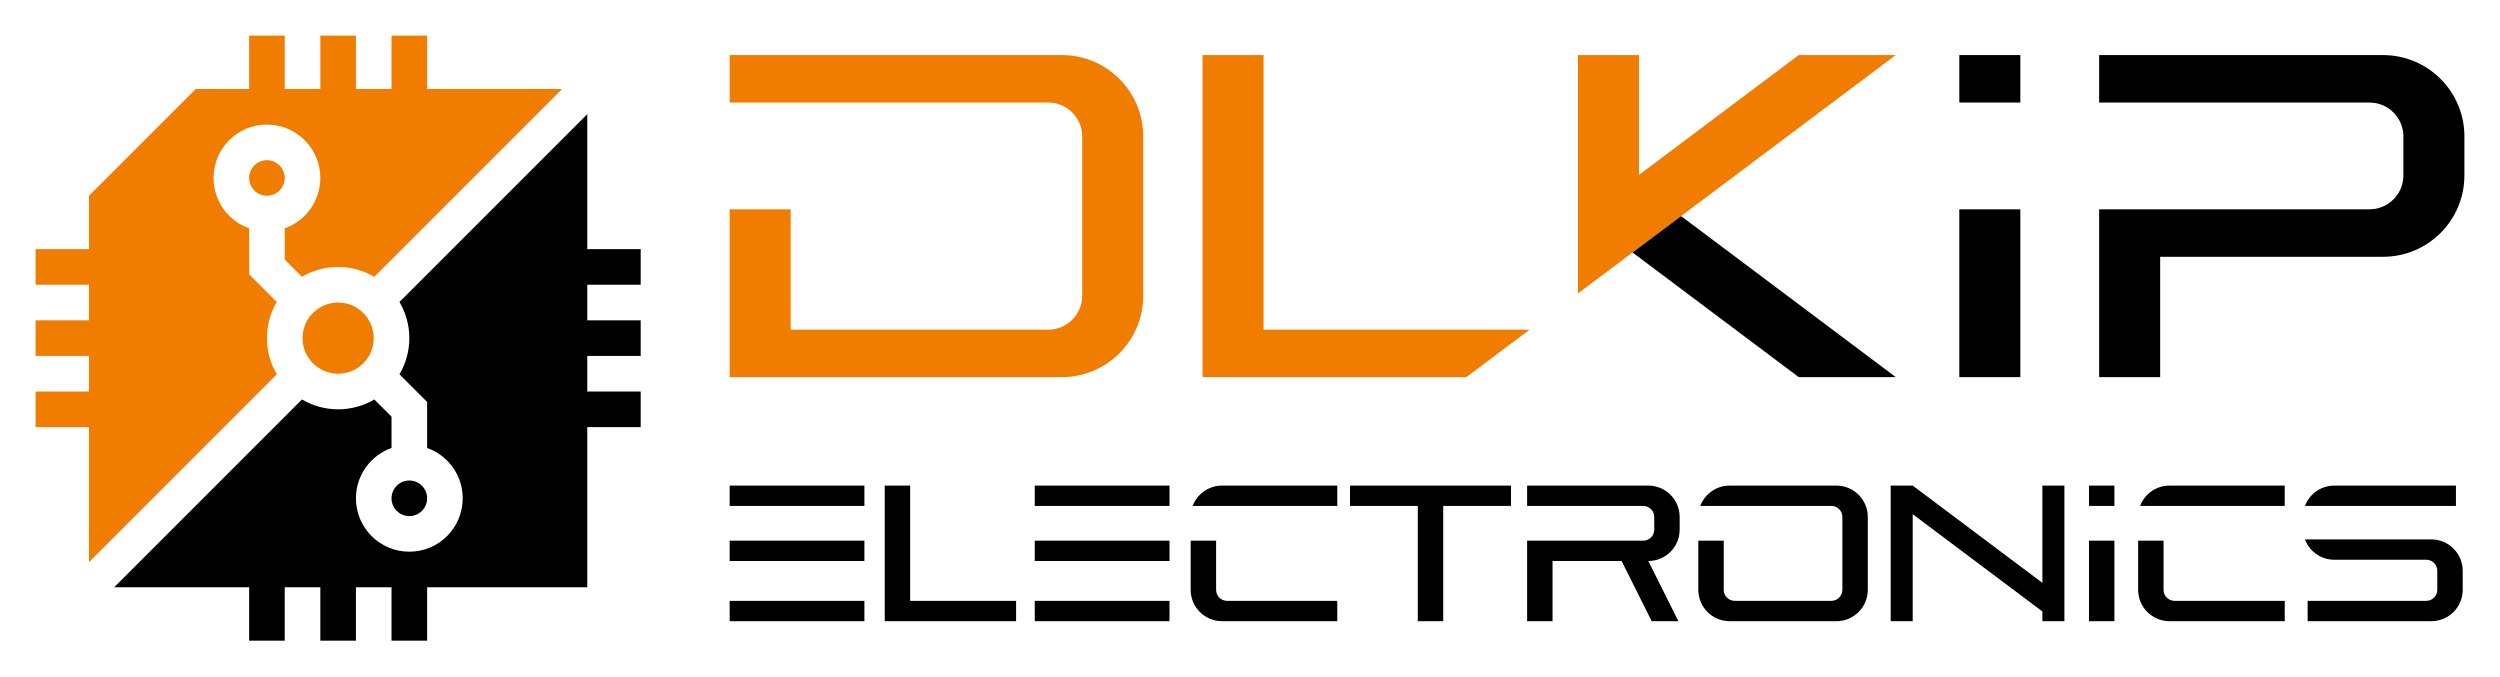
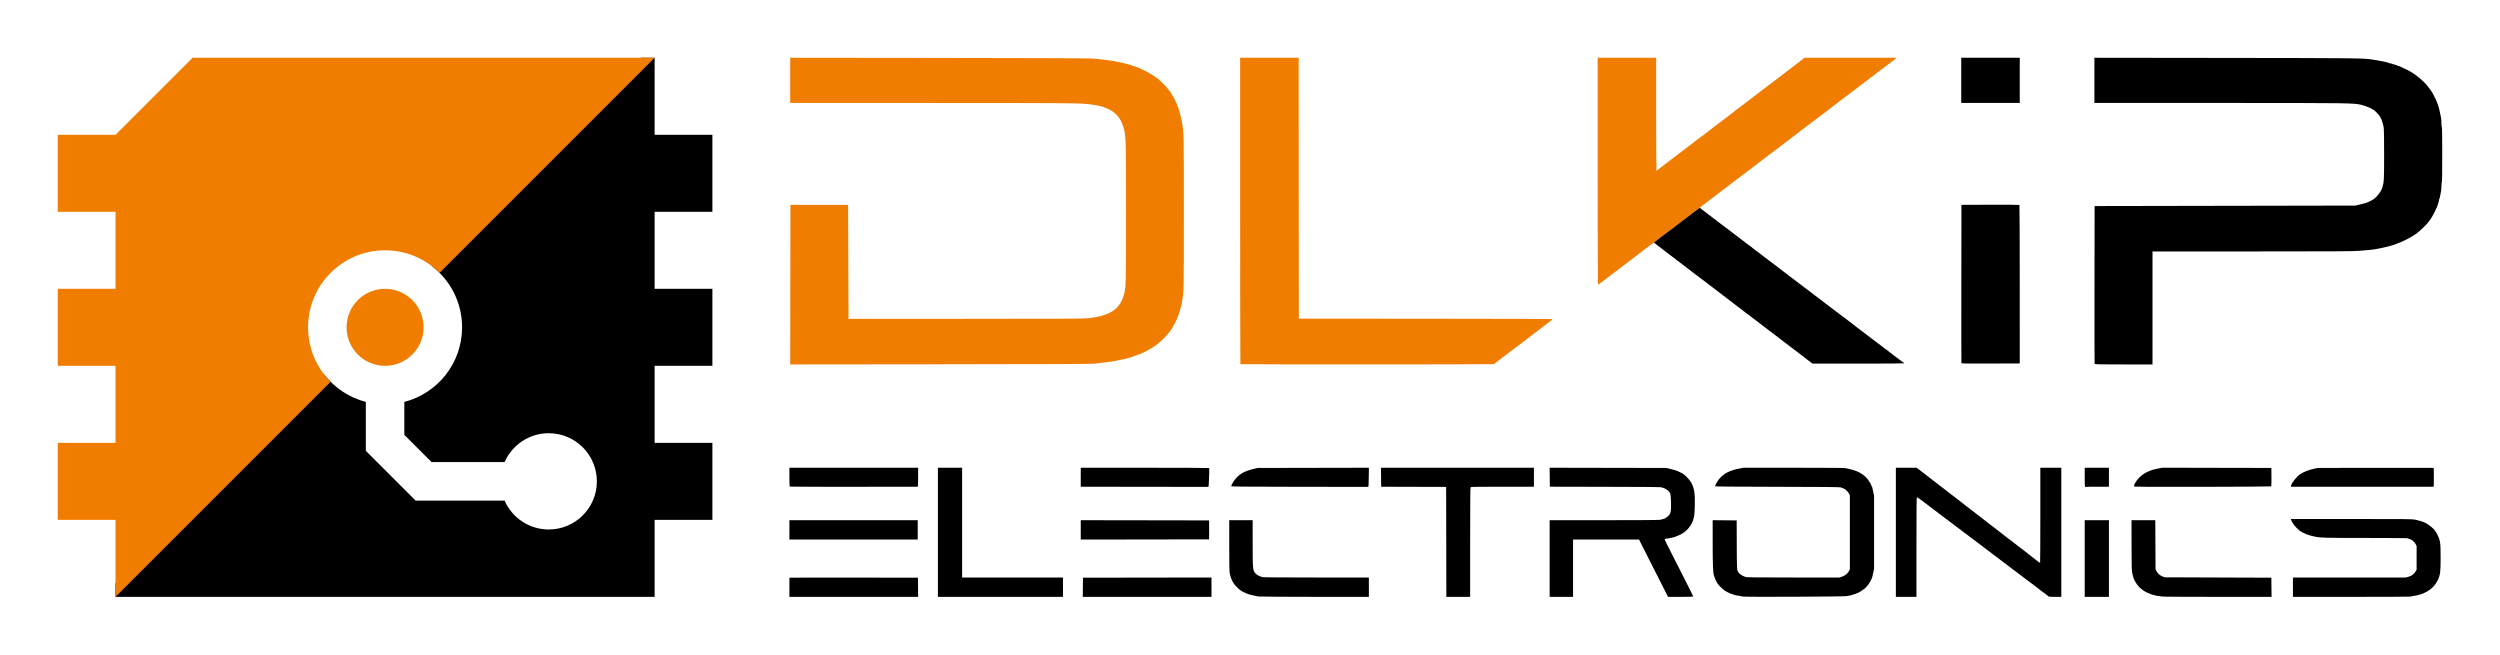
- <svg xmlns="http://www.w3.org/2000/svg" viewBox="0 0 2950 798" width="2950" height="798">
-   <path fill="#F07D00" d="M231 105H294V42H336V105H378V42H420V105H462V42H504V105H663.3L441.67 326.63C429.17 319.24 414.58 315 399 315C383.42 315 368.83 319.24 356.33 326.63L336 306.3V269.42C360.47 260.77 378 237.43 378 210C378 175.21 349.79 147 315 147C280.21 147 252 175.21 252 210C252 237.43 269.53 260.77 294 269.42V323.7L326.63 356.33C319.24 368.83 315 383.42 315 399C315 414.58 319.24 429.17 326.63 441.67L105 663.3V504H42V462H105V420H42V378H105V336H42V294H105V231ZM357 399C357 375.8 375.8 357 399 357C422.2 357 441 375.8 441 399C441 422.2 422.2 441 399 441C375.8 441 357 422.2 357 399ZM294 210C294 198.4 303.4 189 315 189C326.6 189 336 198.4 336 210C336 221.6 326.6 231 315 231C303.4 231 294 221.6 294 210Z" />
-   <path fill="#000000" d="M693 134.7V294H756V336H693V378H756V420H693V462H756V504H693V693H504V756H462V693H420V756H378V693H336V756H294V693H134.7L356.33 471.37C368.83 478.76 383.42 483 399 483C414.58 483 429.17 478.76 441.67 471.37L462 491.7V528.58C437.53 537.23 420 560.57 420 588C420 622.79 448.21 651 483 651C517.79 651 546 622.79 546 588C546 560.57 528.47 537.23 504 528.58V474.3L471.37 441.67C478.76 429.17 483 414.58 483 399C483 383.42 478.76 368.83 471.37 356.33ZM462 588C462 576.4 471.4 567 483 567C494.6 567 504 576.4 504 588C504 599.6 494.6 609 483 609C471.4 609 462 599.6 462 588Z" />
-   <path fill="#F07D00" d="M861 65H1253C1306.02 65 1349 107.98 1349 161V349C1349 402.02 1306.02 445 1253 445H861V247H933V389H1237C1259.09 389 1277 371.09 1277 349V161C1277 138.91 1259.09 121 1237 121H861ZM1419 65H1491V389H1805L1730.33 445H1419ZM1862 65H1934V206.38L2122.5 65H2237L1862 346.25Z" />
-   <path fill="#000000" d="M2477 65H2812C2865.02 65 2908 107.98 2908 161V207C2908 260.02 2865.02 303 2812 303H2549V445H2477V247H2796C2818.09 247 2836 229.09 2836 207V161C2836 138.91 2818.09 121 2796 121H2477ZM2237 445H2122.5L1926.42 297.94L1983.67 255ZM2312 247H2384V445H2312ZM2041 573H2167C2187.43 573 2204 589.57 2204 610V696C2204 716.43 2187.43 733 2167 733H2041C2020.57 733 2004 716.43 2004 696V638H2034V696C2034 703.18 2039.82 709 2047 709H2161C2168.18 709 2174 703.18 2174 696V610C2174 602.82 2168.18 597 2161 597H2006.35C2011.61 582.98 2025.14 573 2041 573ZM1802 573H1945C1965.43 573 1982 589.57 1982 610V625C1982 645.43 1965.43 662 1945 662L1980.5 733H1949L1913.5 662H1832V733H1802V638H1939C1946.18 638 1952 632.18 1952 625V610C1952 602.82 1946.18 597 1939 597H1802ZM2231 573H2257L2410 687.75V573H2436V733H2410V721.5L2257 606.75V733H2231ZM2754.5 660.5C2738.64 660.5 2725.11 650.52 2719.85 636.5H2869C2889.43 636.5 2906 653.07 2906 673.5V696C2906 716.43 2889.43 733 2869 733H2723V709H2863C2870.18 709 2876 703.18 2876 696V673.5C2876 666.32 2870.18 660.5 2863 660.5ZM1593 573H1783V597H1703V733H1673V597H1593ZM1044 573H1074V709H1199V733H1044ZM1405 638H1435V696C1435 703.18 1440.82 709 1448 709H1578V733H1442C1421.57 733 1405 716.43 1405 696ZM2523 638H2553V696C2553 703.18 2558.82 709 2566 709H2696V733H2560C2539.57 733 2523 716.43 2523 696ZM2754.5 573H2898V597H2719.85C2725.11 582.98 2738.64 573 2754.5 573ZM2312 65H2384V121H2312ZM1442 573H1578V597H1407.35C1412.61 582.98 1426.14 573 1442 573ZM2560 573H2696V597H2525.35C2530.61 582.98 2544.14 573 2560 573ZM861 573H1020V597H861ZM1221 573H1380V597H1221ZM861 638H1020V662H861ZM1221 638H1380V662H1221ZM861 709H1020V733H861ZM1221 709H1380V733H1221ZM2465 638H2495V733H2465ZM2465 573H2495V597H2465Z" />
+ <svg xmlns="http://www.w3.org/2000/svg" viewBox="0 0 3097.71 811.14" width="3097.71" height="811.14">
+   <path fill="#000000" d="M401.76 464.09C414.52 480.51 432.54 492.65 453.29 497.99V558.6L514.98 620.29H625.25C634.45 641.35 655.47 656.07 679.93 656.07C712.87 656.07 739.57 629.37 739.57 596.43C739.57 563.49 712.87 536.79 679.93 536.79C655.47 536.79 634.45 551.51 625.25 572.57H534.74L501 538.83V497.99C542.16 487.4 572.57 450.04 572.57 405.57C572.57 374.92 558.12 347.64 535.66 330.18L794.27 71.57H811.14V167H882.71V262.43H811.14V357.86H882.71V453.29H811.14V548.71H882.71V644.14H811.14V739.57H143.14V722.7Z" />
+   <path fill="#F07D00" d="M238.57 71.57H811.14L544.62 338.09C527.35 320.82 503.49 310.14 477.14 310.14C424.44 310.14 381.71 352.87 381.71 405.57C381.71 431.92 392.4 455.78 409.66 473.05L143.14 739.57V644.14H71.57V548.71H143.14V453.29H71.57V357.86H143.14V262.43H71.57V167H143.14ZM429.43 405.57C429.43 379.22 450.79 357.86 477.14 357.86C503.49 357.86 524.86 379.22 524.86 405.57C524.86 431.92 503.49 453.29 477.14 453.29C450.79 453.29 429.43 431.92 429.43 405.57Z" />
+   <path fill="#F07D00" d="M979.26 352.7 979.39 253.82H1050.89L1051.39 395.08L1189.14 395.07C1327.65 395.07 1343.75 394.96 1350.64 394.02C1359.89 392.76 1360.91 392.55 1367.64 390.5C1375.96 387.97 1383.55 382.93 1386.53 377.95C1386.99 377.19 1387.53 376.57 1387.75 376.57C1387.96 376.57 1388.14 376.32 1388.14 376.02C1388.14 375.72 1388.56 374.88 1389.08 374.15C1390.18 372.59 1392.51 366.3 1393.18 363.07C1395.13 353.76 1395.13 353.45 1395.13 263.07C1395.12 173.92 1395.11 173.36 1393.35 162.57C1392.82 159.33 1391.09 154.35 1389.02 150.07C1386.18 144.2 1380.67 138.72 1374.56 135.7C1372.2 134.53 1369.95 133.57 1369.56 133.57C1369.16 133.57 1368.63 133.38 1368.36 133.14C1366.94 131.87 1356.02 129.7 1346.64 128.83C1334.76 127.74 1311.86 127.59 1152.52 127.58L979.14 127.57V71.57L1161.52 71.77C1274.81 71.9 1347.01 72.16 1352.14 72.47C1360.16 72.96 1364.92 73.45 1372.64 74.57C1374.7 74.87 1377.74 75.31 1379.39 75.55C1383.36 76.13 1392.52 78.18 1397.39 79.58C1398.49 79.89 1400.01 80.27 1400.77 80.42C1401.53 80.57 1402.28 80.88 1402.43 81.13C1402.58 81.37 1403.11 81.57 1403.6 81.57C1404.1 81.57 1405.72 82.04 1407.2 82.62C1408.68 83.2 1410.34 83.85 1410.89 84.07C1418.46 87.01 1431.2 94.38 1435.89 98.54C1438.49 100.84 1444.48 106.84 1446.43 109.08C1448.37 111.32 1453.14 118.37 1453.14 119.01C1453.14 119.27 1453.31 119.56 1453.52 119.65C1454.17 119.94 1459.14 130.62 1459.14 131.74C1459.14 132.16 1459.34 132.63 1459.58 132.78C1459.82 132.93 1460.14 133.56 1460.3 134.19C1460.45 134.81 1460.8 136.11 1461.07 137.07C1462.68 142.71 1463.79 147.15 1464.19 149.57C1464.44 151.08 1464.86 153.56 1465.12 155.07C1466.84 164.95 1466.89 168.23 1466.89 263.07C1466.89 358.32 1466.84 361.02 1465.09 370.57C1464.81 372.08 1464.47 374.33 1464.33 375.57C1464.2 376.81 1463.89 378.27 1463.65 378.82C1463.41 379.37 1463.08 380.5 1462.91 381.32C1462.19 384.84 1460.7 389.49 1459.58 391.69C1459.34 392.17 1459.14 393.01 1459.14 393.56C1459.14 394.12 1458.91 394.57 1458.64 394.57C1458.37 394.57 1458.14 394.87 1458.14 395.23C1458.14 395.87 1455.44 401.35 1453.17 405.32C1448.63 413.25 1438.94 423.38 1430.53 428.99C1427.58 430.96 1424.96 432.57 1424.7 432.57C1424.44 432.57 1424.15 432.75 1424.06 432.97C1423.96 433.19 1421.87 434.32 1419.39 435.49C1416.91 436.66 1414.5 437.83 1414.02 438.1C1413.54 438.36 1412.91 438.57 1412.62 438.57C1412.33 438.57 1411.16 439.02 1410.02 439.57C1408.88 440.12 1407.59 440.57 1407.15 440.57C1406.7 440.57 1406.13 440.76 1405.86 441C1405.6 441.23 1404.26 441.72 1402.89 442.07C1401.52 442.43 1400.16 442.89 1399.89 443.08C1399.62 443.28 1398.71 443.57 1397.89 443.72C1397.07 443.87 1395.49 444.24 1394.39 444.54C1392.19 445.15 1389.44 445.73 1380.01 447.59C1378.57 447.87 1375.7 448.3 1373.64 448.55C1371.58 448.8 1367.87 449.25 1365.39 449.56C1362.91 449.86 1358.41 450.36 1355.39 450.67C1351.48 451.06 1296.19 451.28 1164.51 451.4L979.14 451.58ZM1536.97 451.24C1536.79 451.05 1536.64 365.55 1536.64 261.24V71.57H1609.14L1609.26 233.19L1609.39 394.82L1765.89 394.94C1851.97 395.01 1922.71 395.19 1923.09 395.33C1923.9 395.64 1923.12 396.5 1920.14 398.56C1919.18 399.23 1918.28 399.9 1918.14 400.05C1918 400.2 1916.03 401.73 1913.76 403.45C1911.5 405.17 1907.78 407.97 1905.52 409.69C1903.25 411.41 1901.28 412.94 1901.14 413.09C1901 413.24 1900.1 413.91 1899.14 414.58C1898.18 415.24 1897.09 416.08 1896.72 416.44C1896.35 416.79 1895.34 417.61 1894.47 418.25C1888.31 422.78 1876.35 431.78 1876.14 432.05C1876 432.22 1875.1 432.91 1874.14 433.57C1873.18 434.23 1872.28 434.9 1872.14 435.06C1872 435.22 1870.43 436.43 1868.64 437.74C1866.85 439.06 1864.83 440.59 1864.14 441.14C1863.45 441.7 1860.3 444.1 1857.14 446.48C1853.98 448.85 1851.32 450.97 1851.22 451.19C1851.02 451.65 1537.44 451.71 1536.97 451.24ZM1979.97 352.24C1979.79 352.05 1979.64 288.83 1979.64 211.74V71.57H2052.14V141.57C2052.14 180.07 2052.29 211.57 2052.48 211.57C2052.67 211.57 2053.29 211.15 2053.86 210.63C2054.43 210.12 2057.81 207.49 2061.39 204.8C2070.05 198.27 2073.84 195.38 2074.14 195.05C2074.28 194.9 2075.18 194.23 2076.14 193.57C2077.1 192.91 2078 192.23 2078.14 192.06C2078.28 191.89 2080.25 190.37 2082.52 188.67C2084.79 186.98 2088.05 184.5 2089.77 183.17C2091.48 181.84 2094.02 179.91 2095.39 178.88C2096.76 177.85 2098.77 176.29 2099.85 175.41C2100.93 174.54 2102.77 173.15 2103.94 172.32C2105.11 171.49 2108.28 169.13 2110.98 167.07C2113.68 165.01 2116.11 163.16 2116.39 162.96C2116.67 162.77 2117.68 161.96 2118.64 161.18C2119.6 160.4 2121.18 159.21 2122.14 158.55C2123.1 157.89 2124.34 156.93 2124.89 156.41C2125.44 155.9 2126.9 154.78 2128.14 153.92C2129.38 153.06 2131.63 151.38 2133.14 150.17C2137.26 146.9 2137.26 146.9 2139.14 145.59C2140.1 144.92 2141 144.23 2141.14 144.07C2141.28 143.91 2142.18 143.23 2143.14 142.56C2144.1 141.89 2145.34 140.93 2145.89 140.43C2146.44 139.92 2148.13 138.58 2149.64 137.45C2153.65 134.45 2155.4 133.13 2160.14 129.5C2162.48 127.71 2167.76 123.7 2171.89 120.6C2176.02 117.49 2179.62 114.69 2179.9 114.38C2180.18 114.07 2180.78 113.59 2181.24 113.32C2181.69 113.05 2184.72 110.78 2187.98 108.29C2191.23 105.8 2198.17 100.53 2203.39 96.57C2208.61 92.62 2213 89.25 2213.14 89.08C2213.28 88.91 2214.18 88.23 2215.14 87.57C2216.1 86.91 2217 86.24 2217.14 86.09C2217.28 85.94 2219.3 84.37 2221.64 82.6C2223.98 80.83 2227.69 78.02 2229.89 76.35C2232.09 74.68 2234.33 72.93 2234.86 72.45L2235.83 71.57H2349.79L2348.84 72.63C2348.32 73.21 2346.65 74.56 2345.14 75.62C2342.72 77.31 2337.8 80.99 2335.64 82.73C2334.92 83.32 2327.72 88.79 2309.92 102.31C2305.26 105.85 2301.1 109.03 2300.67 109.38C2300.24 109.73 2297.4 111.89 2294.35 114.17C2291.3 116.45 2285.71 120.68 2281.94 123.57C2278.16 126.46 2274.7 129.05 2274.24 129.32C2273.79 129.59 2273.18 130.08 2272.9 130.39C2272.62 130.7 2268.62 133.79 2264.02 137.26C2256.04 143.27 2249.18 148.45 2230.64 162.5C2226.1 165.94 2222.28 168.89 2222.14 169.05C2222 169.22 2219.3 171.29 2216.14 173.65C2212.98 176.01 2206.9 180.6 2202.64 183.84C2198.38 187.08 2190.73 192.89 2185.64 196.74C2180.55 200.59 2175.81 204.21 2175.1 204.78C2174.4 205.35 2173.16 206.31 2172.35 206.9C2169.67 208.87 2161.96 214.7 2156.64 218.77C2150.02 223.83 2146.94 226.17 2135.76 234.65C2130.82 238.4 2126.34 241.81 2125.83 242.23C2125.31 242.65 2122.42 244.86 2119.39 247.12C2116.36 249.39 2112.14 252.62 2109.99 254.29C2107.85 255.95 2105.26 257.95 2104.24 258.71C2103.22 259.48 2102.05 260.38 2101.64 260.71C2101.23 261.05 2098.3 263.27 2095.14 265.66C2091.98 268.04 2088.83 270.44 2088.14 270.99C2086.96 271.94 2085.37 273.15 2079.76 277.35C2078.46 278.33 2076.51 279.85 2075.43 280.73C2074.36 281.6 2072.78 282.8 2071.93 283.38C2071.08 283.97 2068.25 286.07 2065.64 288.05C2063.03 290.03 2059.65 292.58 2058.14 293.7C2056.63 294.83 2055.28 295.89 2055.14 296.06C2055 296.23 2054.1 296.91 2053.14 297.57C2052.18 298.23 2051.28 298.91 2051.14 299.07C2051 299.23 2050.1 299.91 2049.14 300.57C2048.18 301.23 2047.28 301.91 2047.14 302.07C2047 302.23 2046.1 302.92 2045.14 303.59C2044.18 304.26 2043.05 305.08 2042.64 305.42C2041.68 306.2 2032.1 313.47 2024.39 319.27C2021.09 321.75 2018.28 323.91 2018.14 324.06C2018 324.21 2014.18 327.13 2009.64 330.54C2005.1 333.95 2001.28 336.89 2001.14 337.07C2001 337.26 2000.53 337.61 2000.08 337.86C1999.64 338.11 1998.51 338.92 1997.58 339.66C1996.65 340.39 1994.88 341.75 1993.64 342.68C1992.4 343.61 1988.99 346.22 1986.05 348.47L1985.88 348.61C1981.38 352.06 1980.64 352.63 1980.22 352.45C1980.14 352.41 1980.06 352.33 1979.97 352.24Z" />
+   <path fill="#000000" d="M2595.37 450.95C2595.24 450.6 2595.19 406.45 2595.26 352.82L2595.39 255.32L2756.89 255.02L2918.39 254.73L2921.89 253.92C2928.28 252.44 2929.38 252.17 2930.95 251.67C2932.69 251.12 2935.86 249.78 2937.39 248.94C2937.94 248.64 2938.95 248.1 2939.62 247.75C2944.09 245.41 2950.18 237.84 2951.83 232.57C2953.98 225.73 2954.12 223.17 2954.13 191.63C2954.14 172.49 2953.94 160.22 2953.6 158.13C2952.83 153.32 2951.15 148.22 2949.33 145.07C2947.55 142.01 2942.98 137.17 2940.81 136.05C2940.03 135.65 2939.28 135.21 2939.14 135.06C2938.29 134.19 2930.75 131.18 2926.89 130.16C2917.13 127.6 2914.75 127.57 2750.07 127.57H2595.14V71.57L2757.76 71.77C2916.08 71.96 2927.36 72.07 2937.64 73.52C2947.94 74.98 2958.47 77.1 2960.26 78.09C2960.74 78.35 2961.53 78.57 2962.02 78.57C2962.5 78.57 2964.14 79.02 2965.64 79.57C2967.14 80.12 2968.77 80.57 2969.26 80.57C2969.74 80.57 2970.14 80.79 2970.14 81.07C2970.14 81.35 2970.59 81.57 2971.15 81.57C2971.7 81.57 2972.54 81.78 2973.02 82.04C2973.5 82.29 2975.92 83.42 2978.39 84.55C2980.86 85.68 2983.31 86.85 2983.83 87.14C2984.35 87.43 2985.56 88.1 2986.52 88.64C2994.4 93.07 3003.85 101.11 3008.47 107.32C3009.69 108.97 3010.96 110.66 3011.29 111.07C3012.16 112.16 3013.78 114.64 3014.5 116C3016 118.8 3017.1 120.98 3018.17 123.32C3019.34 125.87 3019.59 126.51 3020.64 129.57C3020.97 130.53 3021.43 131.77 3021.66 132.32C3021.88 132.87 3022.18 133.99 3022.32 134.82C3022.56 136.29 3023.7 141.72 3024.66 145.95C3024.92 147.12 3025.14 150.09 3025.14 152.55C3025.14 155 3025.36 157.15 3025.64 157.32C3025.97 157.52 3026.14 169.48 3026.14 191.57C3026.14 213.66 3025.97 225.62 3025.64 225.82C3025.36 225.99 3025.14 228.17 3025.14 230.67C3025.14 233.16 3024.93 236.02 3024.67 237.01C3024.42 238.01 3023.93 240.46 3023.59 242.47C3023.25 244.47 3022.78 246.23 3022.56 246.37C3022.33 246.51 3022.14 247.22 3022.14 247.94C3022.14 249.1 3020.86 253.43 3019.66 256.32C3017.66 261.16 3012.63 270.69 3011.61 271.57C3011.45 271.71 3010.58 272.91 3009.68 274.23C3007.03 278.13 2998.27 286.57 2993.14 290.18C2987.43 294.2 2976.17 299.9 2969.64 302.08C2967.03 302.95 2964.44 303.85 2963.89 304.08C2963.34 304.31 2962.33 304.6 2961.64 304.74C2960.95 304.87 2959.15 305.32 2957.64 305.73C2956.13 306.15 2953.65 306.74 2952.14 307.03C2950.63 307.33 2947.59 307.94 2945.39 308.38C2940.82 309.31 2936.84 309.74 2923.14 310.8C2914.84 311.44 2895.11 311.55 2790.26 311.56L2667.14 311.57V451.57H2631.37C2603.22 451.57 2595.56 451.44 2595.37 450.95ZM2241.16 447.01C2235.6 442.82 2232.49 440.42 2232.14 440.05C2232 439.91 2229.3 437.84 2226.14 435.47C2222.98 433.09 2219.83 430.7 2219.14 430.15C2217.96 429.2 2216.45 428.06 2210.76 423.79C2209.46 422.81 2207.94 421.63 2207.39 421.18C2206.84 420.73 2203.21 417.96 2199.32 415.02C2195.43 412.08 2190.82 408.57 2189.07 407.22C2187.32 405.86 2182.63 402.28 2178.64 399.26C2164.12 388.28 2161.88 386.58 2161.39 386.18C2159.5 384.65 2152.17 379.05 2147.94 375.9C2147.14 375.31 2143.83 372.76 2140.6 370.24C2137.36 367.71 2133.95 365.13 2133.02 364.49C2131.4 363.36 2128.75 361.34 2122.67 356.57C2119.31 353.93 2117.16 352.3 2115.18 350.86C2114.39 350.29 2110.97 347.69 2107.57 345.09C2104.17 342.49 2099.59 339.02 2097.39 337.37C2095.19 335.73 2093.28 334.25 2093.14 334.08C2093 333.91 2092.1 333.23 2091.14 332.57C2090.18 331.91 2089.28 331.24 2089.14 331.09C2089 330.94 2087.03 329.41 2084.76 327.69C2082.5 325.97 2078.78 323.17 2076.52 321.45C2074.25 319.73 2072.28 318.2 2072.14 318.05C2072 317.9 2071.1 317.23 2070.14 316.57C2069.18 315.91 2068.28 315.23 2068.14 315.06C2068 314.89 2066.09 313.41 2063.89 311.76C2056.35 306.12 2051.39 302.32 2050.42 301.44L2049.45 300.57L2050.42 299.68C2050.95 299.19 2052.18 298.25 2053.14 297.58C2054.1 296.91 2055 296.23 2055.14 296.06C2055.28 295.89 2056.63 294.83 2058.14 293.7C2059.65 292.58 2063.03 290.03 2065.64 288.05C2068.25 286.07 2071.08 283.97 2071.93 283.38C2072.78 282.8 2074.36 281.6 2075.43 280.73C2076.51 279.85 2078.46 278.33 2079.76 277.35C2085.37 273.15 2086.96 271.94 2088.14 270.99C2088.83 270.44 2091.98 268.05 2095.14 265.67C2098.3 263.3 2101 261.22 2101.14 261.05C2101.28 260.89 2102.48 260.01 2103.8 259.11L2106.22 257.47L2108.05 258.94C2109.06 259.75 2113.15 262.88 2117.14 265.89C2121.13 268.9 2126.26 272.82 2128.55 274.59C2130.83 276.37 2133.8 278.61 2135.14 279.57C2136.48 280.53 2139.45 282.77 2141.73 284.54C2144.02 286.31 2148.59 289.79 2151.89 292.27C2155.19 294.75 2158 296.91 2158.14 297.07C2158.28 297.23 2160.75 299.1 2163.64 301.24C2166.53 303.38 2169.23 305.4 2169.64 305.72C2170.06 306.05 2171.41 307.1 2172.64 308.06C2173.88 309.01 2175 309.93 2175.14 310.1C2175.28 310.27 2175.75 310.61 2176.2 310.86C2176.64 311.11 2177.77 311.92 2178.7 312.66C2179.63 313.39 2181.52 314.84 2182.89 315.88C2184.26 316.92 2188.54 320.16 2192.39 323.08C2196.24 325.99 2201.3 329.83 2203.64 331.6C2205.98 333.37 2208 334.94 2208.14 335.08C2208.28 335.23 2210.98 337.3 2214.14 339.67C2217.3 342.05 2220.45 344.44 2221.14 344.99C2221.83 345.55 2225.2 348.11 2228.64 350.68C2241.19 360.09 2253.9 369.75 2254.14 370.05C2254.28 370.23 2255.18 370.91 2256.14 371.57C2257.1 372.23 2258 372.9 2258.14 373.05C2258.28 373.2 2260.3 374.77 2262.64 376.54C2269.03 381.38 2283.93 392.65 2292.39 399.05C2296.52 402.16 2300 404.86 2300.14 405.04C2300.28 405.22 2301.18 405.91 2302.14 406.57C2303.1 407.23 2304 407.9 2304.14 408.06C2304.28 408.22 2305.85 409.42 2307.64 410.72C2309.43 412.03 2312.02 413.98 2313.39 415.07C2314.76 416.15 2317.02 417.87 2318.39 418.9C2325.51 424.2 2332.92 429.82 2333.14 430.08C2333.28 430.24 2334.18 430.91 2335.14 431.57C2336.1 432.23 2337 432.9 2337.14 433.06C2337.28 433.22 2339.12 434.64 2341.23 436.21C2343.35 437.79 2345.37 439.36 2345.73 439.71C2346.09 440.06 2347.85 441.38 2349.64 442.65C2351.43 443.92 2353.44 445.44 2354.1 446.03C2354.77 446.61 2356.29 447.7 2357.48 448.45C2358.67 449.21 2359.64 449.99 2359.64 450.19C2359.64 450.4 2334.05 450.57 2302.76 450.57H2245.89ZM2430.37 449.95C2430.24 449.6 2430.19 405.33 2430.26 351.57L2430.39 253.82L2466.11 253.69C2485.76 253.62 2502.01 253.74 2502.23 253.96C2502.45 254.18 2502.64 298.45 2502.64 352.34L2502.65 450.32L2466.63 450.45C2438.08 450.55 2430.56 450.45 2430.37 449.95ZM2158.43 739.14C2158.28 738.9 2157.09 738.56 2155.78 738.38C2151.05 737.76 2149.38 737.45 2148.89 737.08C2148.61 736.88 2147.72 736.55 2146.89 736.35C2145.34 735.98 2142.65 734.9 2140.89 733.94C2140.34 733.64 2139.02 732.93 2137.95 732.36C2136.09 731.36 2130.85 726.57 2128.99 724.16C2127.59 722.36 2125.36 718.03 2124.68 715.82C2124.35 714.72 2123.88 713.37 2123.64 712.82C2122.6 710.4 2122.14 697.9 2122.14 672.11V644.56L2137.02 644.69L2151.89 644.82L2151.99 674.57C2152.09 704.4 2152.22 706.79 2153.88 709.01C2155.89 711.7 2158.89 713.63 2163.18 715C2164.47 715.41 2180.69 715.57 2222.07 715.57H2279.18L2282.38 714.54C2286.14 713.32 2289.7 710.43 2291.16 707.42L2292.14 705.38V613.76L2291.19 611.79C2289.92 609.16 2286.32 605.86 2283.87 605.08C2282.78 604.73 2281.33 604.19 2280.64 603.88C2279.74 603.48 2257.98 603.28 2202.39 603.19C2148.42 603.1 2125.34 602.9 2125.21 602.52C2124.85 601.46 2128.45 595.29 2131.11 592.42C2136.84 586.22 2143.67 582.85 2155.07 580.6L2160.25 579.57H2222.51C2259.24 579.57 2285.52 579.76 2286.58 580.03C2287.58 580.29 2289.74 580.77 2291.39 581.1C2297.92 582.4 2303.99 584.94 2308.5 588.25C2313.45 591.9 2316.48 595.99 2319.68 603.32C2319.92 603.87 2320.57 606.61 2321.13 609.4L2322.14 614.48V704.66L2321.13 709.74C2320.57 712.53 2319.93 715.27 2319.69 715.82C2317.18 721.72 2313.97 726.42 2310.47 729.28C2308.17 731.17 2302.83 734.57 2302.17 734.57C2301.98 734.57 2300.9 735.02 2299.76 735.57C2298.62 736.12 2297.27 736.57 2296.76 736.57C2296.26 736.57 2295.63 736.77 2295.36 737.02C2295.1 737.27 2293.99 737.59 2292.89 737.74C2291.79 737.9 2289.65 738.29 2288.14 738.63C2284.83 739.37 2158.88 739.86 2158.43 739.14ZM1920.14 644.57H1987.71C2028.75 644.57 2055.98 644.38 2057.08 644.1C2058.08 643.83 2060 643.33 2061.36 642.97C2063.04 642.53 2064.64 641.57 2066.41 639.96C2070.32 636.4 2070.79 634.44 2070.53 622.69C2070.31 612.92 2070.01 611.39 2067.72 608.73C2066.37 607.16 2062.12 604.57 2060.89 604.57C2060.31 604.57 2059.56 604.29 2059.22 603.95C2058.72 603.45 2043.96 603.29 1989.49 603.19L1920.39 603.05L1920.26 591.31L1920.12 579.56L1992.51 579.7L2064.89 579.84L2069.14 580.92C2071.48 581.51 2074.18 582.2 2075.15 582.45C2076.91 582.91 2080.02 584.18 2081.89 585.2C2082.44 585.5 2083.78 586.21 2084.86 586.78C2087.87 588.36 2093.67 594.43 2095.54 597.95C2099.43 605.28 2100.33 610.94 2100 626.07C2099.75 637.26 2099.51 639.4 2097.91 644.49C2095.63 651.77 2089.24 659.02 2082.14 662.39C2075.48 665.55 2072.47 666.42 2065.02 667.39C2063.71 667.56 2062.64 667.95 2062.64 668.26C2062.64 668.57 2064.13 671.75 2065.95 675.32C2067.76 678.9 2073.7 690.59 2079.14 701.32C2084.58 712.05 2091.08 724.85 2093.58 729.77C2096.09 734.7 2098.14 738.92 2098.14 739.15C2098.14 739.38 2091.09 739.57 2082.48 739.57H2066.83L2056.53 719.19C2050.87 707.99 2043.48 693.42 2040.11 686.82C2036.74 680.22 2033.3 673.41 2032.47 671.69L2030.95 668.57H1949.14V739.57H1920.14ZM2349.14 579.57H2362.02L2374.89 579.58L2377.98 581.95C2379.67 583.25 2383.27 586.01 2385.97 588.07C2388.67 590.13 2395.38 595.32 2400.88 599.6C2413.76 609.6 2416.48 611.7 2421.63 615.61C2423.96 617.37 2426.21 619.09 2426.63 619.42C2427.05 619.75 2428.85 621.17 2430.64 622.57C2432.43 623.97 2434.23 625.39 2434.65 625.72C2435.07 626.05 2436.29 626.99 2437.37 627.82C2438.46 628.65 2441.15 630.73 2443.37 632.45C2445.58 634.17 2449.53 637.2 2452.14 639.19C2454.75 641.18 2457 642.92 2457.14 643.07C2457.28 643.23 2459.12 644.64 2461.23 646.21C2463.35 647.79 2465.37 649.37 2465.73 649.72C2466.09 650.07 2467.18 650.9 2468.14 651.58C2469.1 652.25 2470.23 653.09 2470.64 653.43C2471.05 653.77 2474.88 656.76 2479.14 660.07C2483.4 663.38 2487.23 666.37 2487.64 666.71C2488.05 667.05 2489.18 667.88 2490.14 668.55C2491.1 669.22 2492 669.9 2492.14 670.06C2492.28 670.22 2494.12 671.64 2496.23 673.21C2498.35 674.79 2500.37 676.37 2500.73 676.72C2501.09 677.07 2502.18 677.9 2503.14 678.58C2504.1 679.25 2505.23 680.08 2505.64 680.42C2506.39 681.04 2517.93 690.06 2524.25 694.96C2526.1 696.4 2527.73 697.57 2527.88 697.57C2528.02 697.57 2528.14 671.02 2528.14 638.57V579.57H2554.14V739.57H2546.43C2542.19 739.57 2538.65 739.4 2538.56 739.19C2538.36 738.76 2530.23 732.57 2529.85 732.57C2529.71 732.57 2529.1 732.11 2528.49 731.54C2527.89 730.97 2526.26 729.66 2524.89 728.63C2523.52 727.6 2520.48 725.32 2518.14 723.56C2513 719.7 2505.93 714.38 2503.94 712.9C2503.15 712.31 2500.45 710.24 2497.94 708.31C2495.44 706.38 2491.64 703.52 2489.51 701.97C2487.37 700.42 2484.78 698.47 2483.76 697.64C2482.73 696.81 2480.43 695.05 2478.64 693.74C2476.85 692.42 2475.28 691.22 2475.14 691.06C2475 690.9 2474.1 690.23 2473.14 689.57C2472.18 688.91 2471.28 688.23 2471.14 688.06C2471 687.89 2466.47 684.46 2461.07 680.43C2455.67 676.41 2450.94 672.82 2450.55 672.47C2450.16 672.11 2449.48 671.59 2449.02 671.32C2448.05 670.73 2422.51 651.48 2422.14 651.07C2422 650.91 2418.63 648.36 2414.64 645.4C2410.65 642.43 2406.94 639.63 2406.39 639.18C2405.84 638.72 2400.89 634.98 2395.39 630.87C2389.89 626.76 2385.28 623.26 2385.14 623.09C2385 622.91 2384.1 622.23 2383.14 621.57C2382.18 620.91 2381.28 620.24 2381.14 620.08C2380.52 619.37 2375.59 616.07 2375.14 616.07C2374.81 616.07 2374.64 637.08 2374.64 677.82V739.57H2349.14ZM2841.14 715.57H2981.36L2984.7 714.52C2988.64 713.27 2991.12 711.37 2993.02 708.16L2994.39 705.82V676.68L2993.15 674.18C2991.72 671.32 2988.01 668.28 2985.34 667.78C2984.4 667.6 2983.51 667.26 2983.35 667.01C2983.2 666.76 2961.04 666.57 2931.74 666.57C2879.41 666.56 2874.69 666.42 2866.89 664.59C2865.79 664.33 2863.99 663.9 2862.89 663.64C2859.91 662.94 2856.19 661.48 2853.45 659.94C2852.11 659.19 2850.93 658.57 2850.83 658.57C2850.42 658.57 2848.2 656.63 2845.39 653.81C2842.53 650.93 2839.61 646.61 2838.9 644.19L2838.57 643.07H2913.63C2980.08 643.07 2989.12 643.16 2992.54 643.86C2996.96 644.77 3002.67 646.49 3003.37 647.13C3003.63 647.37 3004.14 647.57 3004.51 647.57C3005.72 647.57 3012.83 652.7 3015.49 655.49C3017.05 657.12 3018.88 659.84 3020.06 662.27C3023.75 669.84 3024.14 672.56 3024.14 691.07C3024.14 709.06 3023.72 712.24 3020.48 719.07C3015.91 728.67 3006.92 735.09 2994.14 737.86C2992.35 738.25 2990.28 738.57 2989.54 738.57C2988.8 738.57 2988.06 738.8 2987.89 739.07C2987.69 739.4 2962.63 739.57 2914.36 739.57H2841.14ZM1792.02 671.45 1791.89 603.32 1711.39 603.1 1711.26 591.33 1711.12 579.57H1900.64V603.07H1861.74C1832.15 603.07 1822.7 603.21 1822.24 603.67C1821.78 604.13 1821.64 619.97 1821.64 671.92V739.57H1792.14ZM1162.14 579.57H1192.14V715.57H1317.14V739.57H1162.14ZM2677.64 739.07C2677.23 738.8 2676.13 738.58 2675.2 738.58C2673.61 738.57 2672.35 738.3 2667.39 736.94C2665.59 736.44 2663.22 735.52 2659.64 733.91C2657.49 732.94 2652.97 729.74 2650.96 727.75C2647.42 724.26 2643.75 717.98 2642.96 714.07C2642.83 713.38 2642.37 711.36 2641.96 709.57C2641.34 706.88 2641.21 700.99 2641.17 675.45L2641.13 644.57H2670.59L2670.74 674.95L2670.89 705.32L2672.08 707.71C2673.57 710.71 2676.38 713.14 2679.77 714.37L2682.39 715.32L2814.39 715.82L2814.52 727.69L2814.66 739.57L2746.52 739.56C2703.4 739.56 2678.11 739.38 2677.64 739.07ZM1558.89 739.09C1558.34 738.86 1556.31 738.4 1554.39 738.07C1549.27 737.18 1544.28 735.55 1541.14 733.73C1540.45 733.33 1539.5 732.88 1539.02 732.73C1538.53 732.58 1538.14 732.25 1538.14 732.01C1538.14 731.77 1537.84 731.57 1537.47 731.57C1536.5 731.57 1530.53 725.72 1528.79 723.07C1526.21 719.13 1524.71 715.34 1523.67 710.16C1523.33 708.44 1523.14 696.3 1523.14 676.03V644.57H1552.14L1552.15 673.19C1552.17 705.96 1552.29 707.14 1556.12 710.97C1557.61 712.46 1561.55 714.57 1562.86 714.57C1563.25 714.57 1563.72 714.8 1563.89 715.07C1564.09 715.4 1586.73 715.57 1630.17 715.57H1696.14V739.57L1628.02 739.54C1590.55 739.52 1559.44 739.32 1558.89 739.09ZM2430.14 71.57H2502.64V127.57H2430.14ZM2838.92 601.45C2839.63 598.18 2845.66 590.63 2849.89 587.72C2854.12 584.8 2860.73 582.19 2867.64 580.72L2871.89 579.82L2943.39 579.69C2982.72 579.62 3015.11 579.65 3015.39 579.75C3015.71 579.87 3015.84 584.12 3015.75 591.51L3015.6 603.07H2838.56ZM978.14 644.57H1137.14V668.57H978.14ZM1341.76 727.69 1341.89 715.82 1421.52 715.69 1501.14 715.57V739.57H1341.62ZM978.14 716.09 979.26 715.82C979.88 715.67 1015.72 715.61 1058.89 715.68L1137.39 715.82L1137.52 727.69L1137.66 739.57H978.14ZM1339.14 644.57 1418.67 644.69 1498.2 644.82V668.32L1418.67 668.45L1339.14 668.57ZM1610.26 603.19C1535.45 603.08 1525.64 602.98 1525.64 602.32C1525.64 600.88 1528.91 595.47 1531.57 592.52C1536.94 586.55 1543.16 583.37 1554.64 580.71L1558.39 579.85L1627.27 579.7L1696.16 579.56L1696.02 591.4C1695.94 598.83 1695.7 603.25 1695.39 603.28C1695.12 603.3 1656.81 603.26 1610.26 603.19ZM2644.27 602.69C2643.69 601.18 2646.8 595.87 2650.59 591.9C2654.25 588.04 2659.08 585.02 2664.64 583.08C2665.6 582.74 2666.84 582.29 2667.39 582.06C2667.94 581.84 2670.86 581.17 2673.89 580.59L2679.39 579.53L2746.89 579.68L2814.39 579.82L2814.52 591.04C2814.6 597.2 2814.47 602.44 2814.25 602.66C2814.02 602.89 2775.73 603.13 2729.17 603.2C2661.18 603.3 2644.46 603.2 2644.27 602.69ZM978.85 602.92C978.27 602.59 978.14 600.47 978.14 591.05V579.57H1137.64V591.32C1137.64 597.78 1137.47 603.07 1137.26 603.07C1080.99 603.31 979.37 603.21 978.85 602.92ZM1418.02 603.19 1339.14 603.07V579.57H1418.61C1462.32 579.57 1498.15 579.74 1498.24 579.95C1498.65 580.95 1497.84 603.24 1497.39 603.28C1497.12 603.3 1461.4 603.26 1418.02 603.19ZM2583.14 644.57H2613.14V739.57H2583.14ZM2583.49 603.25C2583.3 603.06 2583.14 597.65 2583.14 591.24V579.57H2613.14V603.07H2599.18C2591.5 603.07 2584.91 603.19 2584.53 603.34C2584.15 603.48 2583.68 603.44 2583.49 603.25Z" />
</svg>
